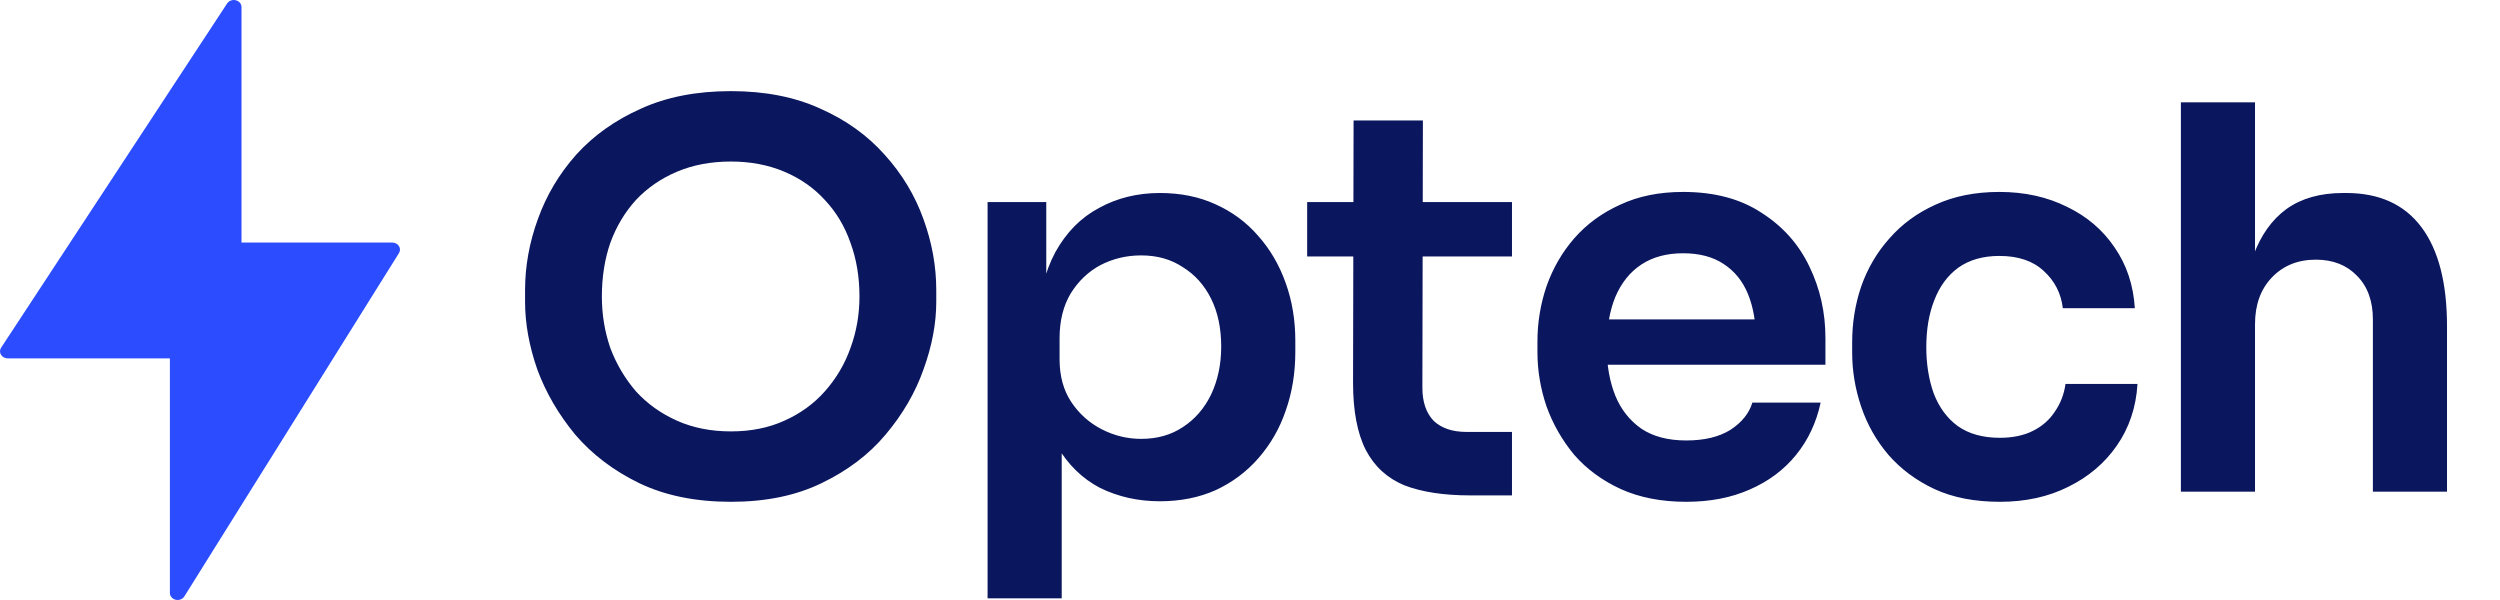
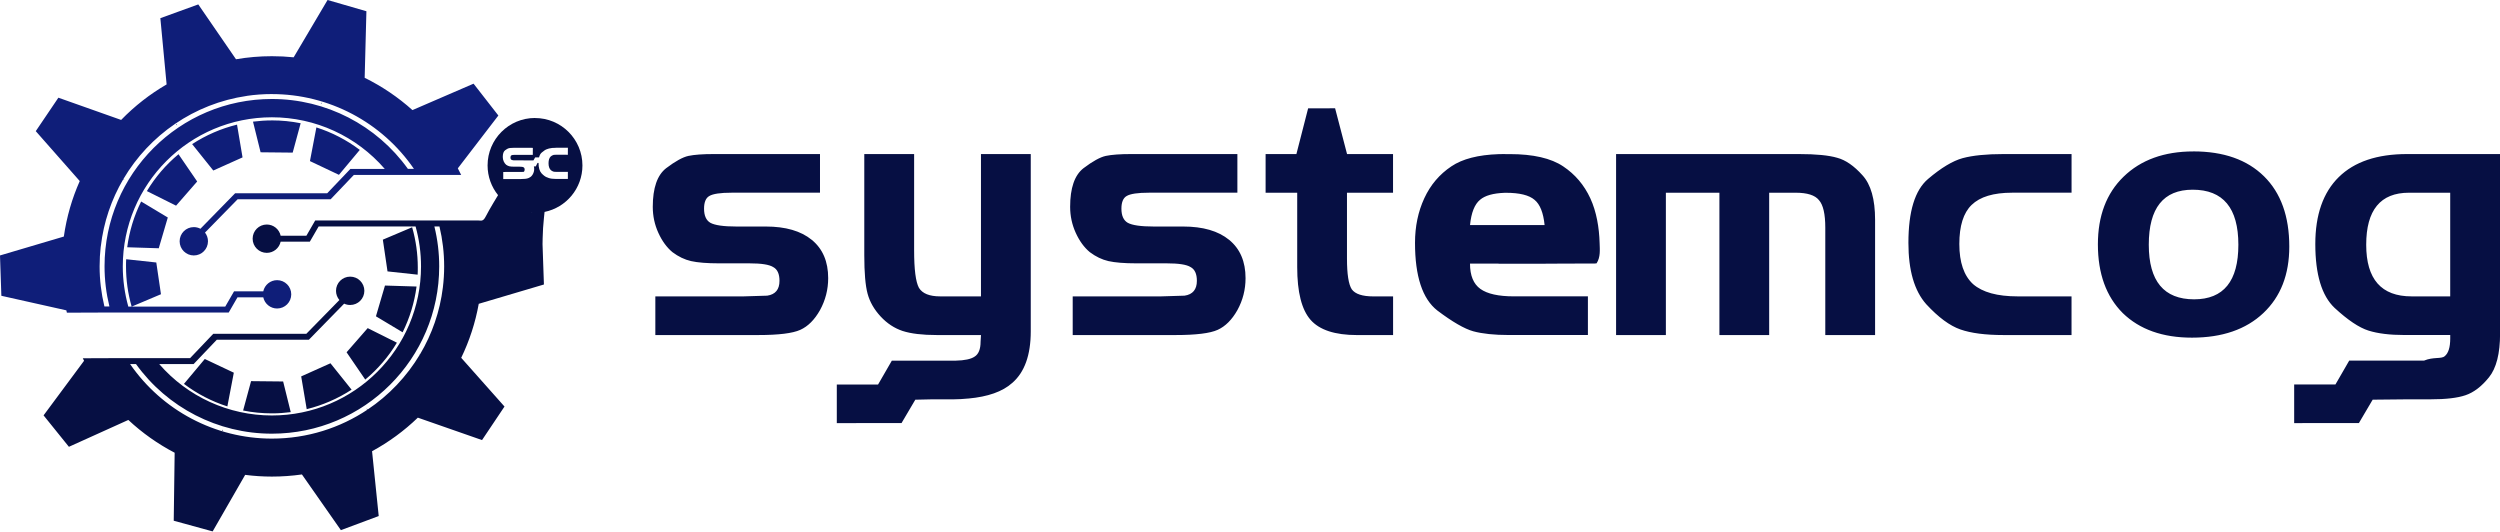
- <svg xmlns="http://www.w3.org/2000/svg" width="150" height="36" viewBox="0 0 150 36" fill="none">
-   <path fill-rule="evenodd" clip-rule="evenodd" d="M10.656 36C10.617 36 10.578 35.995 10.538 35.986C10.335 35.937 10.193 35.769 10.193 35.578V21.502H0.464C0.297 21.502 0.143 21.421 0.061 21.289C-0.022 21.157 -0.02 20.995 0.065 20.864L13.629 0.206C13.736 0.043 13.949 -0.035 14.15 0.015C14.352 0.066 14.491 0.232 14.491 0.422V14.554H23.536C23.701 14.554 23.854 14.635 23.937 14.765C24.02 14.894 24.021 15.054 23.939 15.185L11.06 35.786C10.976 35.921 10.82 36 10.656 36Z" fill="#2B4DFF" />
-   <path d="M43.856 30.108C41.744 30.108 39.909 29.735 38.352 28.988C36.816 28.241 35.536 27.271 34.512 26.076C33.509 24.86 32.752 23.559 32.24 22.172C31.749 20.764 31.504 19.409 31.504 18.108V17.404C31.504 15.975 31.76 14.556 32.272 13.148C32.784 11.719 33.552 10.428 34.576 9.276C35.621 8.124 36.912 7.207 38.448 6.524C39.984 5.82 41.787 5.468 43.856 5.468C45.904 5.468 47.696 5.82 49.232 6.524C50.768 7.207 52.048 8.124 53.072 9.276C54.117 10.428 54.896 11.719 55.408 13.148C55.92 14.556 56.176 15.975 56.176 17.404V18.108C56.176 19.409 55.92 20.764 55.408 22.172C54.917 23.559 54.16 24.86 53.136 26.076C52.133 27.271 50.853 28.241 49.296 28.988C47.76 29.735 45.947 30.108 43.856 30.108ZM43.856 25.884C45.051 25.884 46.117 25.671 47.056 25.244C48.016 24.817 48.827 24.231 49.488 23.484C50.171 22.716 50.683 21.852 51.024 20.892C51.387 19.911 51.568 18.876 51.568 17.788C51.568 16.615 51.387 15.537 51.024 14.556C50.683 13.575 50.171 12.721 49.488 11.996C48.827 11.271 48.016 10.705 47.056 10.3C46.096 9.895 45.029 9.692 43.856 9.692C42.661 9.692 41.584 9.895 40.624 10.3C39.664 10.705 38.843 11.271 38.16 11.996C37.499 12.721 36.987 13.575 36.624 14.556C36.283 15.537 36.112 16.615 36.112 17.788C36.112 18.876 36.283 19.911 36.624 20.892C36.987 21.852 37.499 22.716 38.16 23.484C38.843 24.231 39.664 24.817 40.624 25.244C41.584 25.671 42.661 25.884 43.856 25.884ZM59.255 35.9V12.124H62.776V19.612L62.231 19.58C62.317 17.809 62.679 16.327 63.319 15.132C63.981 13.937 64.856 13.052 65.944 12.476C67.031 11.879 68.248 11.58 69.591 11.58C70.829 11.58 71.938 11.804 72.919 12.252C73.922 12.7 74.775 13.329 75.48 14.14C76.205 14.951 76.76 15.9 77.144 16.988C77.528 18.055 77.719 19.207 77.719 20.444V21.116C77.719 22.375 77.528 23.548 77.144 24.636C76.781 25.703 76.237 26.652 75.511 27.484C74.808 28.295 73.954 28.935 72.951 29.404C71.949 29.852 70.829 30.076 69.591 30.076C68.29 30.076 67.096 29.809 66.007 29.276C64.941 28.721 64.077 27.879 63.416 26.748C62.754 25.596 62.381 24.113 62.295 22.3L63.703 24.444V35.9H59.255ZM68.472 26.332C69.431 26.332 70.263 26.097 70.968 25.628C71.693 25.159 72.258 24.508 72.663 23.676C73.069 22.823 73.272 21.863 73.272 20.796C73.272 19.687 73.069 18.727 72.663 17.916C72.258 17.105 71.693 16.476 70.968 16.028C70.263 15.559 69.431 15.324 68.472 15.324C67.597 15.324 66.786 15.516 66.04 15.9C65.314 16.284 64.717 16.849 64.248 17.596C63.8 18.343 63.575 19.239 63.575 20.284V21.564C63.575 22.567 63.81 23.42 64.279 24.124C64.749 24.828 65.357 25.372 66.103 25.756C66.85 26.14 67.639 26.332 68.472 26.332ZM88.222 29.724C86.623 29.724 85.3 29.521 84.254 29.116C83.231 28.689 82.463 27.985 81.951 27.004C81.439 26.001 81.183 24.657 81.183 22.972L81.215 7.228H85.374L85.343 23.26C85.343 24.113 85.567 24.775 86.014 25.244C86.484 25.692 87.145 25.916 87.999 25.916H90.719V29.724H88.222ZM78.43 15.388V12.124H90.719V15.388H78.43ZM101.174 30.108C99.681 30.108 98.369 29.852 97.238 29.34C96.129 28.828 95.201 28.145 94.454 27.292C93.729 26.417 93.174 25.447 92.79 24.38C92.427 23.313 92.246 22.225 92.246 21.116V20.508C92.246 19.356 92.427 18.247 92.79 17.18C93.174 16.092 93.729 15.132 94.454 14.3C95.201 13.447 96.118 12.775 97.206 12.284C98.294 11.772 99.553 11.516 100.982 11.516C102.859 11.516 104.427 11.932 105.686 12.764C106.966 13.575 107.926 14.652 108.566 15.996C109.206 17.319 109.526 18.748 109.526 20.284V21.884H94.134V19.164H106.742L105.366 20.508C105.366 19.399 105.206 18.449 104.886 17.66C104.566 16.871 104.075 16.263 103.414 15.836C102.774 15.409 101.963 15.196 100.982 15.196C100.001 15.196 99.169 15.42 98.486 15.868C97.803 16.316 97.281 16.967 96.918 17.82C96.577 18.652 96.406 19.655 96.406 20.828C96.406 21.916 96.577 22.887 96.918 23.74C97.259 24.572 97.782 25.233 98.486 25.724C99.19 26.193 100.086 26.428 101.174 26.428C102.262 26.428 103.147 26.215 103.83 25.788C104.513 25.34 104.95 24.796 105.142 24.156H109.238C108.982 25.351 108.491 26.396 107.766 27.292C107.041 28.188 106.113 28.881 104.982 29.372C103.873 29.863 102.603 30.108 101.174 30.108ZM119.994 30.108C118.479 30.108 117.167 29.852 116.058 29.34C114.97 28.828 114.052 28.145 113.306 27.292C112.58 26.439 112.036 25.479 111.674 24.412C111.311 23.345 111.13 22.257 111.13 21.148V20.54C111.13 19.367 111.311 18.247 111.674 17.18C112.058 16.092 112.623 15.132 113.37 14.3C114.116 13.447 115.034 12.775 116.122 12.284C117.231 11.772 118.511 11.516 119.962 11.516C121.476 11.516 122.831 11.815 124.026 12.412C125.22 12.988 126.17 13.799 126.874 14.844C127.599 15.889 128.004 17.105 128.09 18.492H123.77C123.663 17.596 123.279 16.849 122.618 16.252C121.978 15.655 121.092 15.356 119.962 15.356C118.98 15.356 118.159 15.591 117.498 16.06C116.858 16.529 116.378 17.18 116.058 18.012C115.738 18.823 115.578 19.761 115.578 20.828C115.578 21.852 115.727 22.78 116.026 23.612C116.346 24.444 116.826 25.095 117.466 25.564C118.127 26.033 118.97 26.268 119.994 26.268C120.762 26.268 121.423 26.129 121.978 25.852C122.532 25.575 122.97 25.191 123.29 24.7C123.631 24.209 123.844 23.655 123.93 23.036H128.25C128.164 24.444 127.748 25.681 127.002 26.748C126.276 27.793 125.306 28.615 124.09 29.212C122.895 29.809 121.53 30.108 119.994 30.108ZM130.853 29.5V6.14H135.301V19.772H134.533C134.533 18.023 134.757 16.54 135.205 15.324C135.653 14.108 136.314 13.18 137.189 12.54C138.085 11.9 139.216 11.58 140.581 11.58H140.773C142.757 11.58 144.261 12.263 145.285 13.628C146.309 14.993 146.821 16.977 146.821 19.58V29.5H142.373V19.164C142.373 18.055 142.053 17.18 141.413 16.54C140.794 15.9 139.973 15.58 138.949 15.58C137.861 15.58 136.976 15.943 136.293 16.668C135.632 17.372 135.301 18.3 135.301 19.452V29.5H130.853Z" fill="#0A165E" />
+ <svg xmlns="http://www.w3.org/2000/svg" width="1280" height="272.081" viewBox="0 0 338.667 71.988" version="1.1" id="svg1" xml:space="preserve">
+   <defs id="defs1" />
+   <g id="layer2" style="display:inline" transform="translate(-1085.707,450.4033)">
+     <g id="g266" style="display:inline;stroke-width:0.17" transform="matrix(5.89593,0,0,5.89593,-1767.872,-599.4182)">
+       <g id="g262" style="display:none;stroke-width:0.27" transform="matrix(0.6272024,0,0,0.6272024,297.3978,2.503832)">
+         <path id="path261" style="display:inline;fill:#060f43;fill-opacity:1;stroke:none;stroke-width:0.054;stroke-dasharray:none;stroke-dashoffset:755.906;stroke-opacity:1" d="m 352.439,41.352 -0.869,0.002 -0.378,1.471 h -0.991 v 1.245 h 1.017 v 2.393 c 0,0.806 0.143,1.372 0.431,1.699 0.287,0.327 0.786,0.49 1.496,0.49 h 1.161 v -1.244 h -0.635 c -0.351,0 -0.583,-0.076 -0.694,-0.227 -0.104,-0.16 -0.155,-0.49 -0.155,-0.993 v -2.118 h 1.483 v -1.245 h -1.481 z m 30.662,1.39 c -0.941,0 -1.691,0.271 -2.25,0.814 -0.551,0.535 -0.826,1.26 -0.826,2.178 0,0.941 0.267,1.68 0.802,2.214 0.543,0.527 1.285,0.79 2.226,0.79 0.973,0 1.74,-0.263 2.298,-0.79 0.559,-0.527 0.838,-1.241 0.838,-2.142 0,-0.973 -0.271,-1.727 -0.814,-2.262 -0.543,-0.535 -1.301,-0.802 -2.274,-0.802 z m -50.671,0.084 c -0.351,0 -0.622,0.02 -0.814,0.06 -0.183,0.04 -0.423,0.171 -0.718,0.395 -0.287,0.223 -0.431,0.638 -0.431,1.244 0,0.295 0.06,0.575 0.18,0.838 0.12,0.263 0.271,0.471 0.455,0.622 0.192,0.143 0.391,0.239 0.599,0.287 0.215,0.048 0.514,0.072 0.897,0.072 h 0.981 c 0.383,0 0.638,0.04 0.766,0.12 0.136,0.072 0.204,0.219 0.204,0.443 0,0.279 -0.132,0.439 -0.395,0.478 l -0.754,0.024 h -2.848 v 1.245 h 3.315 c 0.654,0 1.105,-0.056 1.352,-0.168 0.247,-0.112 0.458,-0.323 0.634,-0.634 0.175,-0.319 0.264,-0.663 0.264,-1.03 0,-0.535 -0.175,-0.945 -0.526,-1.232 -0.351,-0.287 -0.846,-0.431 -1.484,-0.431 h -0.945 c -0.415,0 -0.695,-0.04 -0.838,-0.12 -0.136,-0.08 -0.203,-0.231 -0.203,-0.455 0,-0.207 0.056,-0.343 0.167,-0.407 0.12,-0.072 0.359,-0.107 0.718,-0.107 h 2.848 v -1.245 z m 4.848,0 v 3.256 c 0,0.566 0.036,0.981 0.108,1.244 0.072,0.263 0.212,0.507 0.419,0.73 0.207,0.223 0.443,0.379 0.706,0.467 0.271,0.088 0.638,0.132 1.101,0.132 h 1.425 l -0.013,0.215 c 0,0.239 -0.064,0.399 -0.192,0.479 -0.128,0.088 -0.359,0.132 -0.694,0.132 h -2.86 v 1.245 h 2.86 c 0.878,0 1.512,-0.176 1.903,-0.527 0.399,-0.343 0.598,-0.897 0.598,-1.663 v -5.709 h -1.603 v 4.584 h -1.315 c -0.343,0 -0.571,-0.092 -0.682,-0.275 -0.104,-0.191 -0.155,-0.594 -0.155,-1.209 v -3.1 z m 8.591,0 c -0.351,0 -0.622,0.02 -0.813,0.06 -0.183,0.04 -0.423,0.171 -0.718,0.395 -0.287,0.223 -0.431,0.638 -0.431,1.244 0,0.295 0.06,0.575 0.18,0.838 0.12,0.263 0.271,0.471 0.455,0.622 0.192,0.143 0.39,0.239 0.598,0.287 0.215,0.048 0.515,0.072 0.898,0.072 h 0.981 c 0.383,0 0.639,0.04 0.766,0.12 0.136,0.072 0.204,0.219 0.204,0.443 0,0.279 -0.132,0.439 -0.395,0.478 l -0.754,0.024 h -2.849 v 1.245 h 3.315 c 0.654,0 1.105,-0.056 1.352,-0.168 0.247,-0.112 0.459,-0.323 0.635,-0.634 0.175,-0.319 0.263,-0.663 0.263,-1.03 0,-0.535 -0.176,-0.945 -0.527,-1.232 -0.351,-0.287 -0.845,-0.431 -1.483,-0.431 h -0.946 c -0.415,0 -0.694,-0.04 -0.837,-0.12 -0.136,-0.08 -0.204,-0.231 -0.204,-0.455 0,-0.207 0.056,-0.343 0.167,-0.407 0.12,-0.072 0.359,-0.107 0.718,-0.107 h 2.848 v -1.245 z m 12.04,0 c -0.061,0 -0.121,0.001 -0.179,0.003 h -0.026 v 4.06e-4 c -0.657,0.022 -1.163,0.153 -1.518,0.392 -0.383,0.255 -0.674,0.598 -0.873,1.029 -0.199,0.431 -0.299,0.91 -0.299,1.436 0,1.077 0.239,1.803 0.718,2.178 0.487,0.367 0.874,0.591 1.161,0.67 0.295,0.08 0.674,0.12 1.137,0.12 h 2.551 v -1.244 h -2.384 c -0.495,0 -0.853,-0.08 -1.077,-0.239 -0.224,-0.16 -0.335,-0.431 -0.335,-0.814 h 0.92 v 0.004 h 1.482 c -0.042,-0.002 0.281,-0.005 0.451,-0.004 h 0.523 v -0.004 c 0.36,2.1e-5 0.693,0.007 0.701,-0.006 0.131,-0.202 0.103,-0.437 0.097,-0.658 -0.014,-0.489 -0.1,-1.005 -0.299,-1.436 -0.199,-0.431 -0.491,-0.774 -0.873,-1.03 -0.391,-0.263 -0.965,-0.395 -1.723,-0.395 h -0.144 z m 3.579,0 -4.1e-4,5.829 h 1.604 v -4.584 h 1.723 v 4.584 h 1.604 v -4.584 h 0.85 c 0.375,0 0.626,0.079 0.754,0.239 0.136,0.152 0.204,0.447 0.204,0.886 v 3.459 h 1.604 v -3.71 c 0,-0.662 -0.135,-1.141 -0.407,-1.436 -0.271,-0.303 -0.543,-0.49 -0.814,-0.562 -0.271,-0.08 -0.682,-0.12 -1.232,-0.12 z m 15.498,0 c -0.551,0 -0.989,0.044 -1.316,0.132 -0.319,0.088 -0.69,0.311 -1.113,0.67 -0.423,0.359 -0.634,1.045 -0.634,2.058 0,0.886 0.191,1.544 0.574,1.975 0.391,0.423 0.758,0.694 1.101,0.813 0.343,0.12 0.806,0.18 1.388,0.18 h 2.19 v -1.245 h -1.735 c -0.654,0 -1.133,-0.132 -1.436,-0.395 -0.295,-0.271 -0.442,-0.702 -0.442,-1.292 0,-0.582 0.132,-1.001 0.395,-1.257 0.271,-0.263 0.706,-0.395 1.304,-0.395 h 1.915 v -1.245 z m 15.989,0 -2.992,4.05e-4 c -0.965,0 -1.699,0.247 -2.202,0.742 -0.503,0.495 -0.754,1.213 -0.754,2.154 0,0.981 0.208,1.668 0.622,2.059 0.423,0.391 0.786,0.634 1.089,0.73 0.303,0.096 0.69,0.144 1.161,0.144 h 1.472 v 0.107 c 0,0.287 -0.06,0.479 -0.18,0.575 -0.112,0.096 -0.335,0.143 -0.67,0.143 h -2.98 v 1.245 h 3.195 c 0.495,0 0.869,-0.044 1.125,-0.132 0.263,-0.088 0.515,-0.279 0.754,-0.574 0.239,-0.295 0.359,-0.766 0.359,-1.412 z m -9.897,1.149 c 0.981,0 1.472,0.591 1.472,1.772 0,1.173 -0.475,1.759 -1.424,1.759 -0.973,0 -1.46,-0.586 -1.46,-1.759 0,-1.181 0.471,-1.772 1.412,-1.772 z m 6.965,0.096 h 1.328 v 3.339 h -1.245 c -0.973,0 -1.46,-0.554 -1.46,-1.663 0,-1.117 0.459,-1.676 1.376,-1.676 z m -32.149,0.002 h 0.047 c 0.439,0 0.746,0.076 0.921,0.227 0.175,0.143 0.283,0.414 0.324,0.812 l -2.401,-4.05e-4 c 0.04,-0.399 0.147,-0.67 0.323,-0.814 0.157,-0.136 0.419,-0.211 0.786,-0.225 z" />
+         <path id="path262" style="display:inline;fill:#060f43;fill-opacity:1;stroke:none;stroke-width:0.054;stroke-dasharray:none;stroke-dashoffset:755.906;stroke-opacity:1" d="m 368.483,47.093 2.686,0.076 h 1.184 l 0.557,-0.965 2.096,0.006 5e-5,-1.568 h -2.724 l -0.557,0.965 h -3.334 z" />
+       </g>
+       <g id="g264" style="display:inline;stroke-width:0.521" transform="matrix(0.5899662,0,0,0.5899662,222.5578,-25.59699)">
+         <path id="path263" style="display:inline;fill:#0f1e79;fill-opacity:1;stroke:none;stroke-width:0.058;stroke-dasharray:none;stroke-dashoffset:755.906;stroke-opacity:1" d="m 455.89,86.227 -1.32,2.232 c -0.28,-0.029 -0.562,-0.043 -0.848,-0.043 -0.477,0 -0.944,0.041 -1.398,0.119 l -1.469,-2.136 -1.477,0.536 0.244,2.58 c -0.653,0.379 -1.249,0.845 -1.771,1.383 l -2.444,-0.866 -0.881,1.303 1.713,1.944 c -0.301,0.677 -0.512,1.402 -0.62,2.161 l -2.486,0.736 0.053,1.571 2.531,0.566 c 0.006,0.031 0.015,0.061 0.021,0.092 l 1.522,-0.006 h 4.78 l 0.342,-0.593 h 1.004 c 0.055,0.254 0.28,0.436 0.539,0.436 0.305,-9e-5 0.551,-0.247 0.551,-0.552 1.3e-4,-0.305 -0.247,-0.552 -0.551,-0.552 -0.26,1.3e-4 -0.485,0.182 -0.539,0.436 h -1.138 l -0.342,0.593 h -3.642 l 1.138,-0.481 -0.182,-1.236 -1.173,-0.127 c -0.006,0.093 -0.006,0.187 -0.006,0.28 -6e-5,0.529 0.073,1.055 0.219,1.564 h -0.13 c -0.142,-0.509 -0.215,-1.035 -0.215,-1.564 0,-3.208 2.6,-5.808 5.808,-5.808 1.692,2e-5 3.295,0.738 4.395,2.011 h -1.339 l -0.903,0.948 h -3.586 l -1.351,1.382 c -0.08,-0.042 -0.168,-0.064 -0.258,-0.064 -0.305,-1.6e-4 -0.552,0.247 -0.552,0.552 -1e-4,0.305 0.247,0.552 0.552,0.552 0.305,-4e-5 0.552,-0.247 0.552,-0.552 2e-5,-0.123 -0.041,-0.242 -0.116,-0.339 l 1.271,-1.298 h 3.623 l 0.903,-0.948 h 4.031 0.148 c -0.042,-0.086 -0.085,-0.172 -0.13,-0.256 l 1.579,-2.057 -0.966,-1.24 -2.38,1.029 c -0.56,-0.503 -1.187,-0.926 -1.861,-1.258 l 0.068,-2.592 z m -2.167,3.664 5.2e-4,5.17e-4 c 2.216,3.42e-4 4.283,1.095 5.53,2.912 h -0.235 c -1.22,-1.703 -3.19,-2.721 -5.297,-2.721 -3.599,2e-5 -6.517,2.918 -6.517,6.517 0,0.527 0.064,1.052 0.19,1.564 h -0.195 c -0.124,-0.513 -0.187,-1.035 -0.187,-1.564 0,-0.263 0.015,-0.522 0.044,-0.776 h 0.011 l -0.008,-0.004 c 0.109,-0.944 0.414,-1.828 0.874,-2.611 l 0.045,0.023 -0.035,-0.041 c 1.009,-1.706 2.752,-2.927 4.795,-3.227 l 0.002,0.01 0.002,-0.012 c 0.32,-0.047 0.647,-0.071 0.98,-0.071 z m 1.916,0.338 -0.012,0.061 0.034,-0.051 z m -1.917,0.687 v 10e-4 c -0.246,0 -0.492,0.017 -0.736,0.048 l 0.296,1.193 1.25,0.013 0.31,-1.144 c -0.369,-0.074 -0.743,-0.111 -1.119,-0.111 z m -3.706,0.137 -0.023,0.011 0.039,0.049 z m 2.348,0.028 c -0.621,0.153 -1.212,0.41 -1.748,0.759 l 0.824,1.028 1.139,-0.511 z m 3.091,0.107 -0.251,1.313 1.129,0.535 0.812,-0.971 c -0.51,-0.385 -1.082,-0.681 -1.691,-0.876 z m -5.37,1.045 c -0.488,0.406 -0.905,0.892 -1.232,1.436 l 1.137,0.568 0.822,-0.942 z m -1.455,1.842 c -0.278,0.56 -0.461,1.162 -0.543,1.782 l 1.229,0.039 0.352,-1.198 z" />
+         <path id="path264" style="display:inline;fill:#060f43;fill-opacity:1;stroke:none;stroke-width:0.058;stroke-dasharray:none;stroke-dashoffset:755.906;stroke-opacity:1" d="m 463.969,90.822 c -1.02,0 -1.847,0.827 -1.847,1.847 0,0.438 0.153,0.841 0.408,1.158 -0.002,0.006 -0.331,0.537 -0.471,0.815 -0.127,0.252 -0.184,0.158 -0.39,0.171 h -1.049 -5.211 l -0.343,0.594 h -1.003 c -0.055,-0.254 -0.28,-0.436 -0.54,-0.436 -0.305,1e-4 -0.551,0.247 -0.551,0.552 -1.3e-4,0.305 0.247,0.552 0.551,0.552 0.26,1.5e-4 0.485,-0.182 0.54,-0.436 h 1.137 l 0.343,-0.593 h 3.775 c 0.141,0.506 0.212,1.029 0.212,1.555 0,3.208 -2.6,5.807 -5.808,5.807 -1.688,0 -3.287,-0.734 -4.387,-2.001 h 1.338 l 0.903,-0.948 h 3.586 l 1.374,-1.406 c 0.074,0.035 0.153,0.052 0.235,0.052 0.305,-2e-5 0.552,-0.247 0.552,-0.552 -2e-5,-0.305 -0.247,-0.552 -0.552,-0.552 -0.305,-1.7e-4 -0.552,0.247 -0.552,0.552 4e-5,0.131 0.047,0.259 0.132,0.359 l -1.287,1.314 h -3.624 l -0.903,0.948 h -2.643 l -1.536,0.006 c 0.017,0.033 0.033,0.065 0.049,0.098 l -1.577,2.126 0.987,1.224 2.314,-1.046 c 0.542,0.506 1.149,0.935 1.804,1.277 l -0.036,2.648 1.516,0.416 1.266,-2.202 c 0.342,0.044 0.689,0.067 1.04,0.067 0.398,0 0.788,-0.029 1.171,-0.083 l 1.517,2.169 1.473,-0.549 -0.259,-2.525 c 0.653,-0.355 1.252,-0.795 1.783,-1.307 l 2.5,0.873 0.875,-1.306 -1.686,-1.898 c 0.318,-0.657 0.55,-1.363 0.683,-2.103 l 2.538,-0.752 -0.054,-1.571 c -9e-5,-9e-4 0.006,-0.419 0.021,-0.628 0.013,-0.211 0.058,-0.627 0.058,-0.627 0.842,-0.172 1.475,-0.917 1.475,-1.81 0,-1.02 -0.827,-1.847 -1.847,-1.847 z m 0.824,1.159 h 0.457 l -0.002,0.274 -0.09,-5.17e-4 h -0.383 c -0.027,0 -0.053,0.001 -0.076,0.004 -0.05,0.015 -0.09,0.035 -0.12,0.065 -0.055,0.053 -0.083,0.14 -0.083,0.262 0,0.123 0.031,0.213 0.092,0.27 0.03,0.026 0.068,0.046 0.115,0.06 0.033,0.004 0.068,0.006 0.107,0.006 h 0.347 0.092 v 0.275 h -0.457 c -0.122,0 -0.218,-0.012 -0.29,-0.037 -0.015,-0.006 -0.029,-0.013 -0.044,-0.019 -0.006,-0.002 -0.011,-0.004 -0.017,-0.004 -0.069,-0.024 -0.142,-0.078 -0.22,-0.162 -0.076,-0.086 -0.114,-0.218 -0.114,-0.395 v -0.008 l -0.04,5.17e-4 -0.068,0.136 h -0.074 c 0.008,0.03 0.012,0.063 0.012,0.099 0,0.073 -0.017,0.142 -0.053,0.206 -0.035,0.062 -0.077,0.104 -0.127,0.127 -0.006,0.002 -0.013,0.008 -0.017,0.011 -0.011,0.006 -0.021,0.01 -0.033,0.014 -0.052,0.023 -0.146,0.035 -0.283,0.035 h -0.692 v -0.275 l 0.091,-5.17e-4 h 0.569 l 0.135,-0.004 c 0.026,-0.017 0.039,-0.045 0.039,-0.085 0,-0.047 -0.015,-0.078 -0.043,-0.092 -0.026,-0.017 -0.08,-0.025 -0.16,-0.025 h -0.205 c -0.08,0 -0.142,-0.004 -0.187,-0.015 -0.043,-0.011 -0.085,-0.03 -0.125,-0.059 -0.038,-0.032 -0.07,-0.075 -0.095,-0.13 -0.025,-0.055 -0.037,-0.113 -0.037,-0.175 0,-0.127 0.03,-0.213 0.09,-0.259 0.062,-0.047 0.112,-0.074 0.15,-0.083 0.04,-0.008 0.096,-0.012 0.17,-0.012 l -10e-4,-10e-4 h 0.715 l 0.047,0.002 -0.002,0.271 h -0.693 c -0.072,0 -0.119,0.006 -0.143,0.022 -0.022,0.013 -0.034,0.04 -0.034,0.081 0,0.045 0.015,0.075 0.041,0.091 0.017,0.008 0.041,0.015 0.073,0.019 0.008,1.9e-4 0.017,5.17e-4 0.026,5.17e-4 h 0.32 c 0.019,0 0.038,6.97e-4 0.056,0.002 h 0.38 l 0.066,-0.115 h 0.151 c 0.021,-0.085 0.055,-0.148 0.104,-0.189 0.084,-0.071 0.149,-0.117 0.212,-0.135 0.022,-0.011 0.052,-0.016 0.072,-0.023 0.068,-0.019 0.16,-0.028 0.274,-0.028 z m -0.967,2.528 c 0.008,7.3e-4 0.019,0.001 0.029,0.002 l -0.023,5.17e-4 z M 460.052,95.046 h 0.196 c 0.121,0.509 0.183,1.031 0.183,1.555 0,0.277 -0.017,0.55 -0.05,0.818 h -0.006 l 0.006,0.002 c -0.115,0.942 -0.425,1.824 -0.889,2.603 l -0.026,-0.013 0.019,0.024 c -0.512,0.857 -1.209,1.59 -2.037,2.144 -1.066,0.713 -2.348,1.13 -3.727,1.13 -2.21,0 -4.272,-1.094 -5.521,-2.903 h 0.23 c 1.221,1.697 3.188,2.711 5.29,2.711 3.599,5e-5 6.518,-2.918 6.518,-6.517 0,-0.524 -0.063,-1.046 -0.188,-1.554 z m -2.603,7.133 -0.039,-0.049 0.017,0.059 z m 1.735,-7.101 -1.141,0.483 0.182,1.236 1.173,0.127 c 0.006,-0.093 0.006,-0.186 0.006,-0.28 2e-5,-0.529 -0.074,-1.056 -0.22,-1.565 z m -1.058,2.27 -0.352,1.198 1.039,0.622 c 0.278,-0.56 0.461,-1.162 0.543,-1.782 z m -0.673,1.658 -0.822,0.941 0.727,1.063 c 0.488,-0.406 0.905,-0.892 1.232,-1.436 z m -6.344,1.202 -0.812,0.97 c 0.51,0.385 1.082,0.682 1.691,0.877 l 0.251,-1.313 z m 4.894,0.167 -1.14,0.511 0.215,1.276 c 0.621,-0.153 1.212,-0.41 1.748,-0.759 z m -3.092,0.696 -0.31,1.144 c 0.369,0.074 0.744,0.111 1.12,0.111 0.246,0 0.491,-0.017 0.735,-0.048 l -0.296,-1.194 z m -1.096,1.883 -0.034,0.05 0.023,0.011 z" />
+       </g>
+       <g id="g265" style="display:inline;fill:#060f43;fill-opacity:1;stroke-width:0.308" transform="matrix(0.5500437,0,0,0.5500437,322.6243,1.977798)">
+         <path id="path265" style="display:inline;fill:#060f43;fill-opacity:1;stroke:none;stroke-width:0.062;stroke-dasharray:none;stroke-dashoffset:755.906;stroke-opacity:1" d="m 349.141,46.877 -1.127,0.003 -0.49,1.91 h -1.286 v 1.615 h 1.32 v 3.104 c 0,1.045 0.185,1.78 0.558,2.205 0.373,0.424 1.02,0.636 1.941,0.636 h 1.506 v -1.615 h -0.824 c -0.455,0 -0.756,-0.098 -0.901,-0.295 -0.135,-0.207 -0.201,-0.636 -0.201,-1.288 V 50.404 h 1.924 v -1.615 h -1.921 z m 35.853,1.802 c -1.221,0 -2.194,0.353 -2.919,1.057 -0.714,0.693 -1.071,1.635 -1.071,2.825 0,1.221 0.346,2.179 1.04,2.872 0.704,0.683 1.667,1.025 2.888,1.025 1.263,0 2.256,-0.342 2.981,-1.025 0.725,-0.683 1.086,-1.609 1.086,-2.779 0,-1.263 -0.352,-2.241 -1.055,-2.935 -0.704,-0.693 -1.687,-1.041 -2.949,-1.041 z m -61.81,0.11 c -0.455,0 -0.807,0.025 -1.055,0.077 -0.238,0.052 -0.548,0.223 -0.931,0.513 -0.373,0.29 -0.559,0.827 -0.559,1.614 0,0.383 0.077,0.746 0.233,1.087 0.156,0.342 0.352,0.611 0.59,0.808 0.248,0.186 0.507,0.31 0.776,0.372 0.279,0.062 0.668,0.094 1.165,0.094 h 1.272 c 0.497,0 0.828,0.051 0.993,0.155 0.176,0.093 0.264,0.285 0.264,0.575 0,0.362 -0.17,0.569 -0.512,0.62 l -0.979,0.03 h -3.695 v 1.615 h 4.301 c 0.849,0 1.433,-0.072 1.754,-0.217 0.321,-0.145 0.595,-0.419 0.823,-0.823 0.227,-0.414 0.342,-0.86 0.342,-1.336 0,-0.693 -0.228,-1.226 -0.684,-1.599 -0.455,-0.373 -1.096,-0.558 -1.924,-0.558 h -1.226 c -0.538,0 -0.902,-0.053 -1.088,-0.156 -0.176,-0.103 -0.263,-0.3 -0.263,-0.59 0,-0.269 0.073,-0.445 0.218,-0.528 0.155,-0.093 0.465,-0.139 0.931,-0.139 h 3.694 v -1.615 z m 6.29,0 v 4.223 c 0,0.735 0.046,1.272 0.139,1.614 0.093,0.341 0.275,0.658 0.544,0.948 0.269,0.29 0.575,0.49 0.916,0.604 0.352,0.114 0.828,0.171 1.428,0.171 h 1.848 l -0.017,0.279 c 0,0.31 -0.083,0.518 -0.249,0.622 -0.151,0.104 -0.417,0.161 -0.793,0.169 h -2.665 l -0.575,0.996 h -1.724 v 1.614 l 1.482,-0.003 h 1.222 l 0.575,-0.976 0.667,-0.015 h 0.912 c 0.226,0 0.43,-0.016 0.631,-0.034 0.004,-3.12e-4 0.007,3.18e-4 0.011,0 0.806,-0.074 1.421,-0.286 1.826,-0.65 0.517,-0.445 0.776,-1.164 0.776,-2.157 v -7.405 h -2.08 v 5.945 h -1.706 c -0.445,0 -0.74,-0.119 -0.885,-0.357 -0.135,-0.248 -0.201,-0.77 -0.201,-1.567 v -4.02 z m 11.144,0 c -0.455,0 -0.806,0.025 -1.054,0.077 -0.238,0.052 -0.549,0.223 -0.932,0.513 -0.373,0.29 -0.559,0.827 -0.559,1.614 0,0.383 0.079,0.746 0.234,1.087 0.156,0.342 0.352,0.611 0.59,0.808 0.248,0.186 0.506,0.31 0.775,0.372 0.279,0.062 0.668,0.094 1.165,0.094 h 1.272 c 0.497,0 0.829,0.051 0.994,0.155 0.176,0.093 0.264,0.285 0.264,0.575 0,0.362 -0.172,0.569 -0.513,0.62 l -0.979,0.03 h -3.695 v 1.615 h 4.301 c 0.849,0 1.433,-0.072 1.754,-0.217 0.321,-0.145 0.596,-0.419 0.824,-0.823 0.228,-0.414 0.341,-0.86 0.341,-1.336 0,-0.693 -0.228,-1.226 -0.684,-1.599 -0.455,-0.373 -1.096,-0.558 -1.924,-0.558 h -1.226 c -0.538,0 -0.901,-0.053 -1.087,-0.156 -0.176,-0.103 -0.264,-0.3 -0.264,-0.59 0,-0.269 0.073,-0.445 0.218,-0.528 0.155,-0.093 0.465,-0.139 0.931,-0.139 h 3.695 v -1.615 z m 15.618,0 c -0.079,0 -0.157,1.75e-4 -0.233,0.003 h -0.034 v 0.001 c -0.852,0.029 -1.509,0.198 -1.969,0.508 -0.497,0.331 -0.875,0.776 -1.133,1.334 -0.259,0.559 -0.388,1.18 -0.388,1.863 0,1.397 0.31,2.338 0.931,2.825 0.631,0.476 1.134,0.767 1.506,0.87 0.383,0.103 0.874,0.155 1.475,0.155 h 3.31 v -1.615 h -3.093 c -0.642,0 -1.107,-0.103 -1.397,-0.31 -0.29,-0.207 -0.435,-0.56 -0.435,-1.057 h 1.193 v 0.005 h 1.922 c -0.055,-0.002 0.365,-0.006 0.585,-0.005 h 0.678 v -0.005 c 0.467,2.6e-5 0.899,0.009 0.909,-0.007 0.17,-0.262 0.135,-0.566 0.127,-0.853 -0.018,-0.634 -0.129,-1.305 -0.388,-1.863 -0.259,-0.559 -0.637,-1.003 -1.133,-1.334 -0.507,-0.341 -1.252,-0.513 -2.235,-0.513 h -0.186 z m 4.642,0 v 7.56 h 2.08 v -5.945 h 2.236 v 5.945 h 2.079 v -5.945 h 1.103 c 0.487,0 0.812,0.102 0.977,0.31 0.176,0.197 0.264,0.58 0.264,1.149 v 4.486 h 2.08 v -4.813 c 0,-0.859 -0.176,-1.479 -0.528,-1.862 -0.352,-0.393 -0.705,-0.637 -1.057,-0.73 -0.352,-0.103 -0.884,-0.155 -1.598,-0.155 z m 16.183,0 c -0.714,0 -1.283,0.057 -1.707,0.171 -0.414,0.114 -0.896,0.403 -1.444,0.869 -0.549,0.466 -0.821,1.356 -0.821,2.67 0,1.149 0.248,2.003 0.745,2.562 0.507,0.549 0.983,0.9 1.428,1.055 0.445,0.155 1.044,0.233 1.8,0.233 h 2.841 v -1.615 h -2.251 c -0.849,0 -1.469,-0.17 -1.862,-0.512 -0.383,-0.352 -0.574,-0.91 -0.574,-1.676 0,-0.755 0.17,-1.299 0.512,-1.631 0.352,-0.342 0.915,-0.512 1.692,-0.512 h 2.484 v -1.615 z m 16.859,0 c -1.252,0 -2.203,0.321 -2.855,0.963 -0.652,0.642 -0.979,1.573 -0.979,2.794 0,1.273 0.269,2.163 0.807,2.67 0.549,0.507 1.02,0.823 1.414,0.947 0.393,0.124 0.894,0.185 1.505,0.185 h 1.91 v 0.14 c 0,0.373 -0.077,0.622 -0.233,0.746 -0.145,0.124 -0.465,0.018 -0.865,0.184 h -3.122 l -0.575,0.996 h -1.724 v 1.614 l 1.482,-0.003 h 1.222 l 0.575,-0.976 1.461,-0.015 h 0.957 c 0.642,0 1.127,-0.057 1.459,-0.171 0.342,-0.114 0.668,-0.362 0.979,-0.745 0.31,-0.383 0.466,-0.995 0.466,-1.833 v -7.497 z m -8.956,1.489 c 1.273,0 1.908,0.767 1.908,2.298 0,1.521 -0.616,2.281 -1.848,2.281 -1.263,0 -1.894,-0.76 -1.894,-2.281 0,-1.532 0.612,-2.298 1.833,-2.298 z m 9.034,0.126 h 1.723 v 4.33 h -1.615 c -1.263,0 -1.894,-0.718 -1.894,-2.157 0,-1.449 0.595,-2.173 1.785,-2.173 z m -37.782,0.003 h 0.061 c 0.569,0 0.968,0.098 1.196,0.295 0.227,0.186 0.367,0.537 0.419,1.053 l -3.115,-0.001 c 0.051,-0.517 0.192,-0.869 0.419,-1.055 0.204,-0.176 0.544,-0.273 1.02,-0.291 z" />
+       </g>
+     </g>
+   </g>
</svg>
